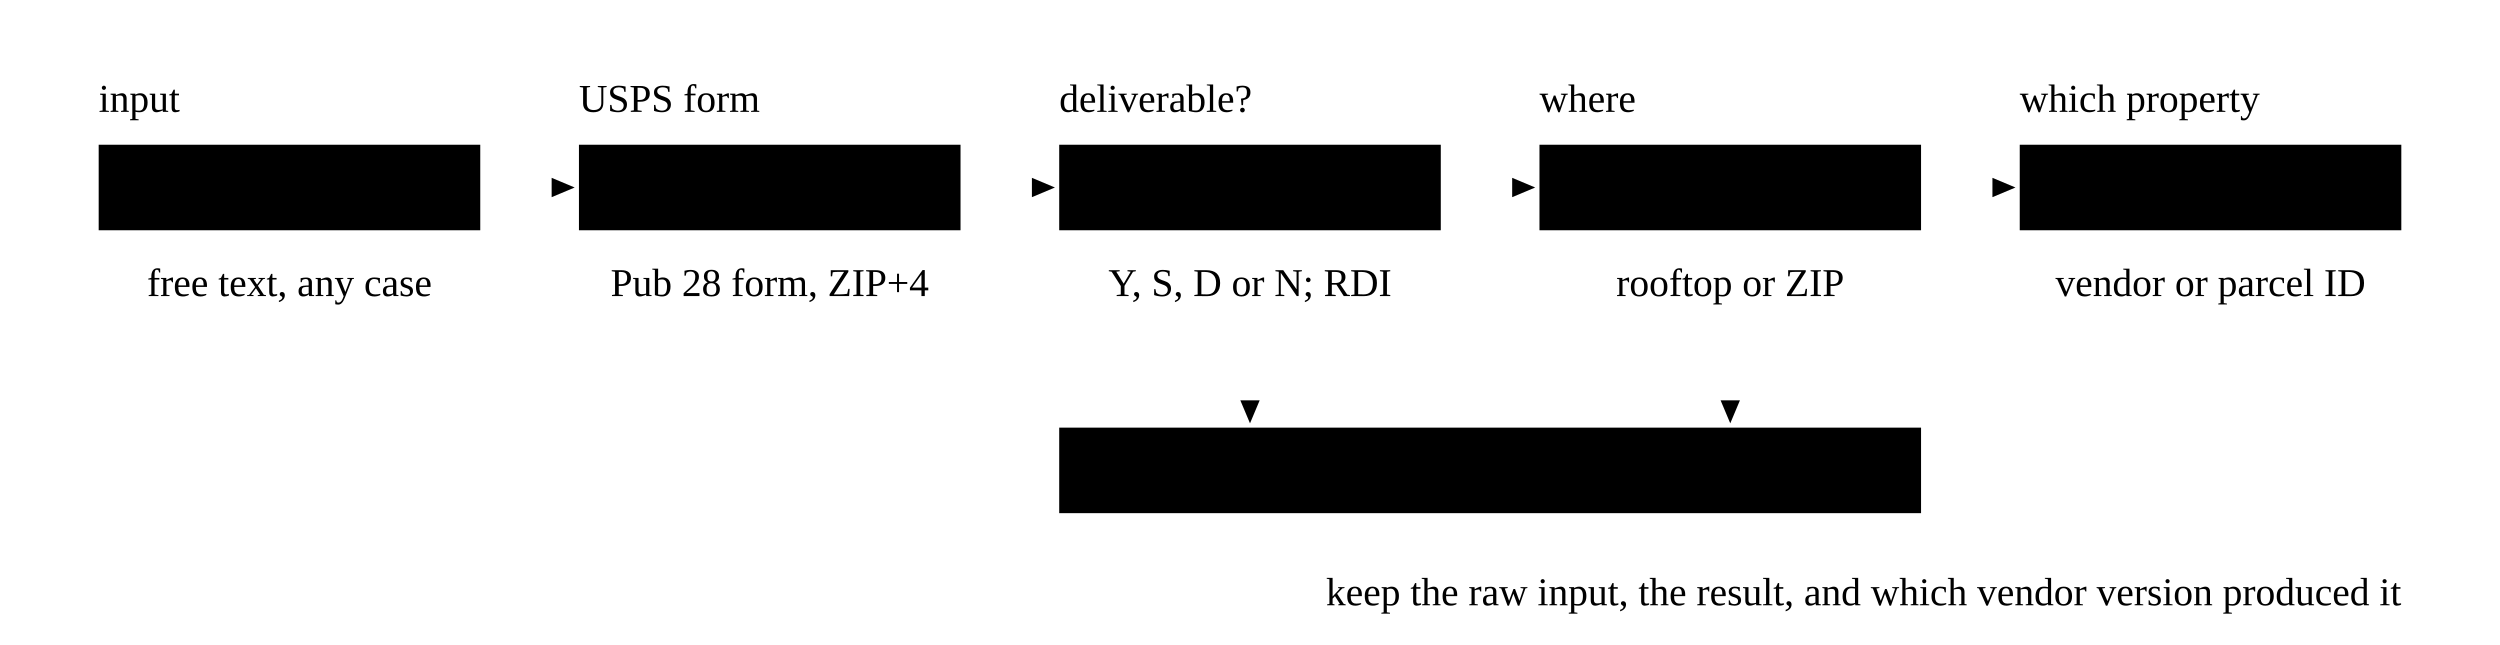
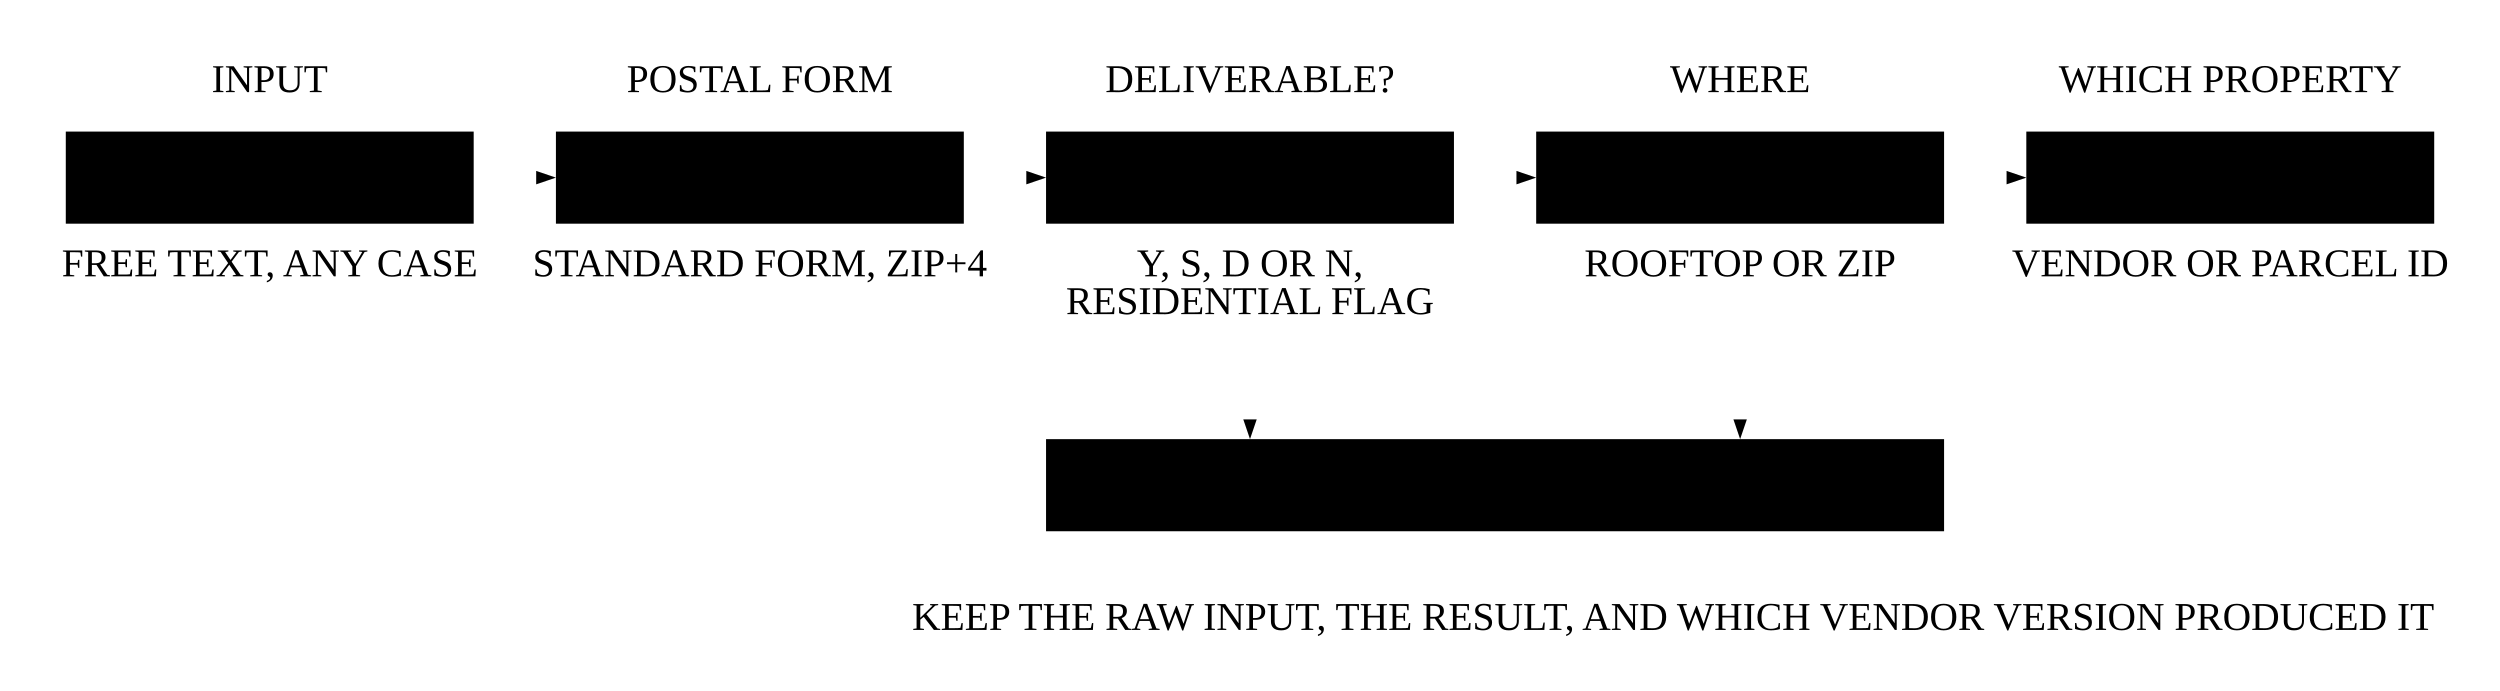
- <svg xmlns="http://www.w3.org/2000/svg" viewBox="0 0 760 196">
+ <svg xmlns="http://www.w3.org/2000/svg" class="dwg" viewBox="0 0 760 210">
  <defs>
-     <marker id="fo-cpa-ah" viewBox="0 0 10 10" refX="9" refY="5" markerWidth="7" markerHeight="7" markerUnits="userSpaceOnUse" orient="auto-start-reverse">
-       <path class="ah" d="M0,0.8L10,5L0,9.2Z" />
+     <marker id="fo-cpa-ah" viewBox="0 0 10 10" refX="10" refY="5" markerWidth="6" markerHeight="6" markerUnits="userSpaceOnUse" orient="auto-start-reverse">
+       <path class="ah ink" d="M0,1.6L10,5L0,8.4Z" />
    </marker>
-     <marker id="fo-cpa-ah-hl" viewBox="0 0 10 10" refX="9" refY="5" markerWidth="7" markerHeight="7" markerUnits="userSpaceOnUse" orient="auto-start-reverse">
-       <path class="ah hl" d="M0,0.8L10,5L0,9.2Z" />
+     <marker id="fo-cpa-ah-hl" viewBox="0 0 10 10" refX="10" refY="5" markerWidth="6" markerHeight="6" markerUnits="userSpaceOnUse" orient="auto-start-reverse">
+       <path class="ah hl" d="M0,1.6L10,5L0,8.4Z" />
    </marker>
+     <pattern id="fo-cpa-hatch" width="5" height="5" patternUnits="userSpaceOnUse" patternTransform="rotate(45)">
+       <path class="hatch-ln" d="M0,0V5" />
+     </pattern>
  </defs>
-   <text class="cap" x="30" y="34">input</text>
-   <text class="cap" x="176" y="34">USPS form</text>
-   <text class="cap" x="322" y="34">deliverable?</text>
-   <text class="cap" x="468" y="34">where</text>
-   <text class="cap" x="614" y="34">which property</text>
-   <rect class="cell" x="30" y="44" width="116" height="26" />
-   <text class="t" x="88" y="57" text-anchor="middle" dominant-baseline="central">address as typed</text>
-   <text class="n" x="88" y="90" text-anchor="middle">free text, any case</text>
-   <path class="ln hl" d="M146,57H174" marker-end="url(#fo-cpa-ah-hl)" />
-   <rect class="cell" x="176" y="44" width="116" height="26" />
-   <text class="t" x="234" y="57" text-anchor="middle" dominant-baseline="central">standardize</text>
-   <text class="n" x="234" y="90" text-anchor="middle">Pub 28 form, ZIP+4</text>
-   <path class="ln hl" d="M292,57H320" marker-end="url(#fo-cpa-ah-hl)" />
-   <rect class="cell" x="322" y="44" width="116" height="26" />
-   <text class="t" x="380" y="57" text-anchor="middle" dominant-baseline="central">validate (DPV)</text>
-   <text class="n" x="380" y="90" text-anchor="middle">Y, S, D or N; RDI</text>
-   <path class="ln hl" d="M438,57H466" marker-end="url(#fo-cpa-ah-hl)" />
-   <rect class="cell" x="468" y="44" width="116" height="26" />
-   <text class="t" x="526" y="57" text-anchor="middle" dominant-baseline="central">geocode</text>
-   <text class="n" x="526" y="90" text-anchor="middle">rooftop or ZIP</text>
-   <path class="ln hl" d="M584,57H612" marker-end="url(#fo-cpa-ah-hl)" />
-   <rect class="cell hl" x="614" y="44" width="116" height="26" />
-   <text class="t hl b" x="672" y="57" text-anchor="middle" dominant-baseline="central">property key</text>
-   <text class="n" x="672" y="90" text-anchor="middle">vendor or parcel ID</text>
-   <path class="ln dash" d="M380,98V128" marker-end="url(#fo-cpa-ah)" />
-   <path class="ln dash" d="M526,98V128" marker-end="url(#fo-cpa-ah)" />
-   <rect class="cell ghost" x="322" y="130" width="262" height="26" />
-   <text class="t dim" x="453" y="143" text-anchor="middle" dominant-baseline="central">no match or low precision: review</text>
-   <text class="n hl" x="730" y="184" text-anchor="end">keep the raw input, the result, and which vendor version produced it</text>
+   <text class="sl" x="82" y="28" text-anchor="middle">INPUT</text>
+   <rect class="obj fill-2" x="20" y="40" width="124" height="28" />
+   <text class="sl ink" x="82" y="57" text-anchor="middle">ADDRESS AS TYPED</text>
+   <text class="sl" x="231" y="28" text-anchor="middle">POSTAL FORM</text>
+   <rect class="obj fill-2" x="169" y="40" width="124" height="28" />
+   <text class="sl ink" x="231" y="57" text-anchor="middle">STANDARDIZE</text>
+   <text class="sl" x="380" y="28" text-anchor="middle">DELIVERABLE?</text>
+   <rect class="obj fill-2" x="318" y="40" width="124" height="28" />
+   <text class="sl ink" x="380" y="57" text-anchor="middle">VALIDATE</text>
+   <text class="sl" x="529" y="28" text-anchor="middle">WHERE</text>
+   <rect class="obj fill-2" x="467" y="40" width="124" height="28" />
+   <text class="sl ink" x="529" y="57" text-anchor="middle">GEOCODE</text>
+   <text class="sl" x="678" y="28" text-anchor="middle">WHICH PROPERTY</text>
+   <rect class="obj hl" x="616" y="40" width="124" height="28" />
+   <text class="sl ink hl" x="678" y="57" text-anchor="middle">PROPERTY KEY</text>
+   <path class="flow" d="M144,54L169,54" marker-end="url(#fo-cpa-ah)" />
+   <path class="flow" d="M293,54L318,54" marker-end="url(#fo-cpa-ah)" />
+   <path class="flow" d="M442,54L467,54" marker-end="url(#fo-cpa-ah)" />
+   <path class="flow" d="M591,54L616,54" marker-end="url(#fo-cpa-ah)" />
+   <text class="sl" x="82" y="84" text-anchor="middle">FREE TEXT, ANY CASE</text>
+   <text class="sl" x="231" y="84" text-anchor="middle">STANDARD FORM, ZIP+4</text>
+   <text class="sl" x="380" y="84" text-anchor="middle">Y, S, D OR N,</text>
+   <text class="sl" x="380" y="95.5" text-anchor="middle">RESIDENTIAL FLAG</text>
+   <text class="sl" x="529" y="84" text-anchor="middle">ROOFTOP OR ZIP</text>
+   <text class="sl hl" x="678" y="84" text-anchor="middle">VENDOR OR PARCEL ID</text>
+   <rect class="slot" x="318" y="133.5" width="273" height="28" />
+   <text class="sl" x="454.5" y="150.5" text-anchor="middle">NO MATCH OR LOW PRECISION: REVIEW</text>
+   <path class="flow alt" d="M380,105.5L380,133.5" marker-end="url(#fo-cpa-ah)" />
+   <path class="flow alt" d="M529,94L529,133.5" marker-end="url(#fo-cpa-ah)" />
+   <text class="sl" x="740" y="191.5" text-anchor="end">KEEP THE RAW INPUT, THE RESULT, AND WHICH VENDOR VERSION PRODUCED IT</text>
</svg>
